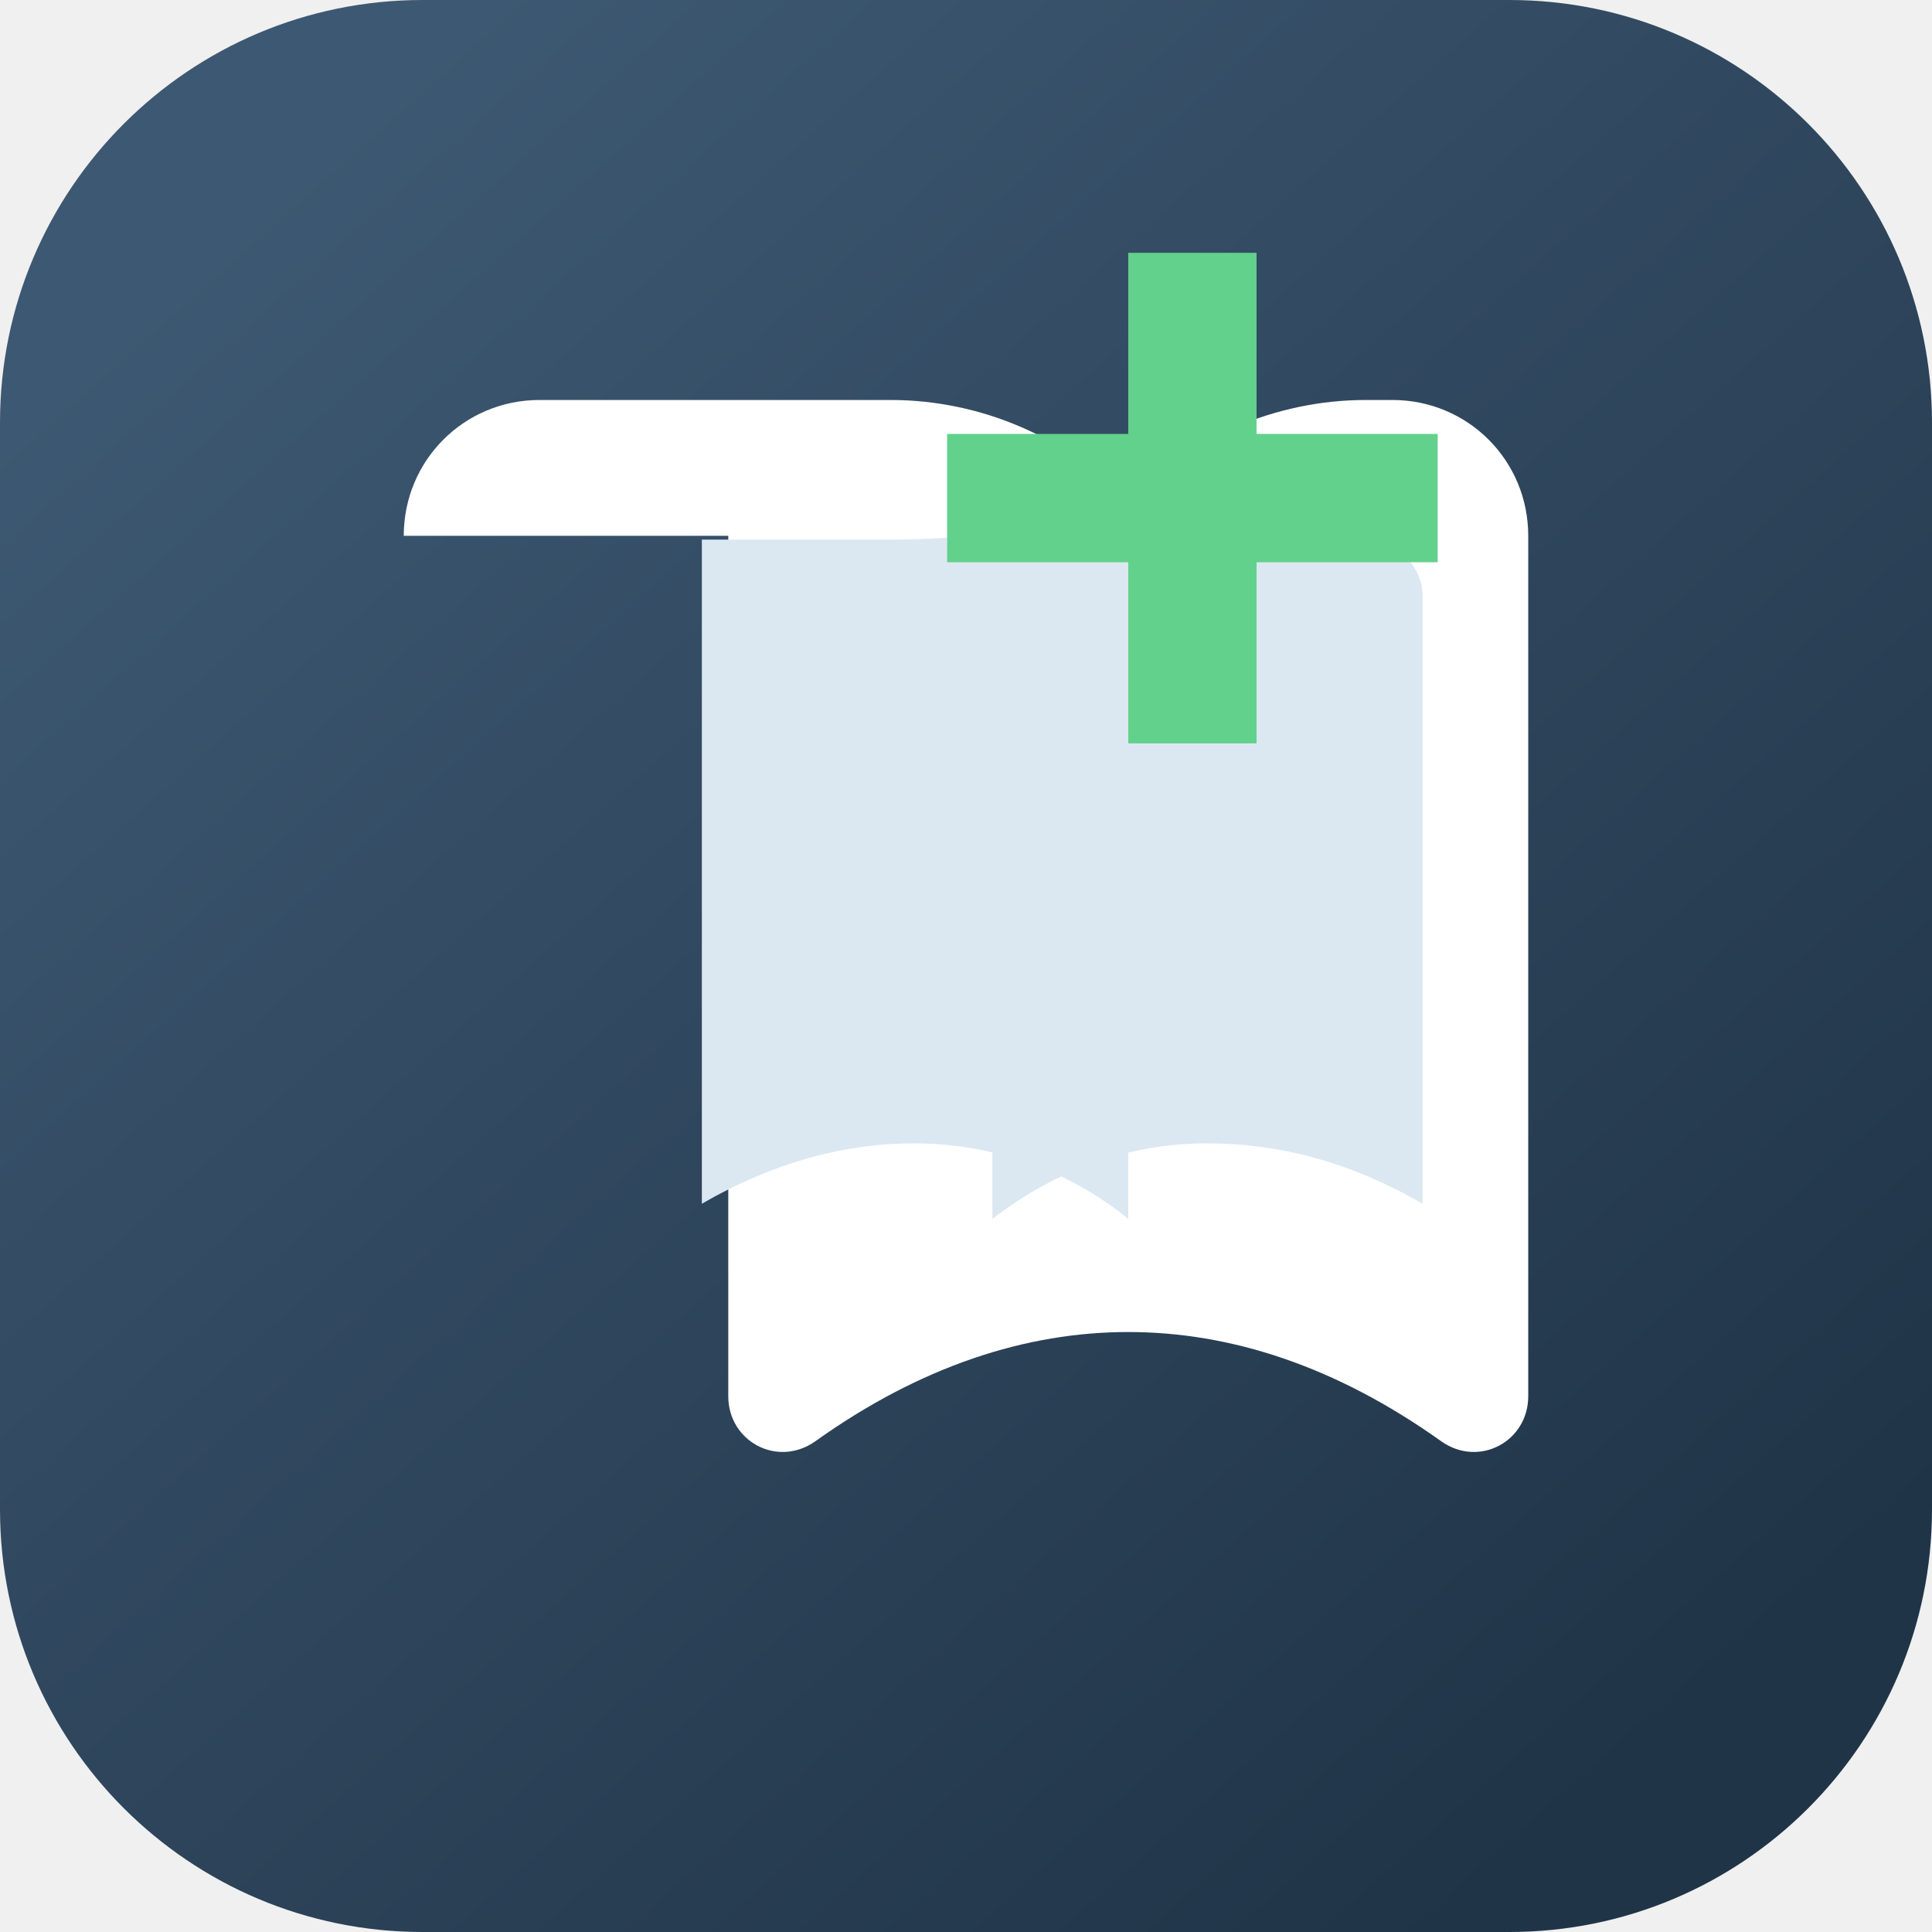
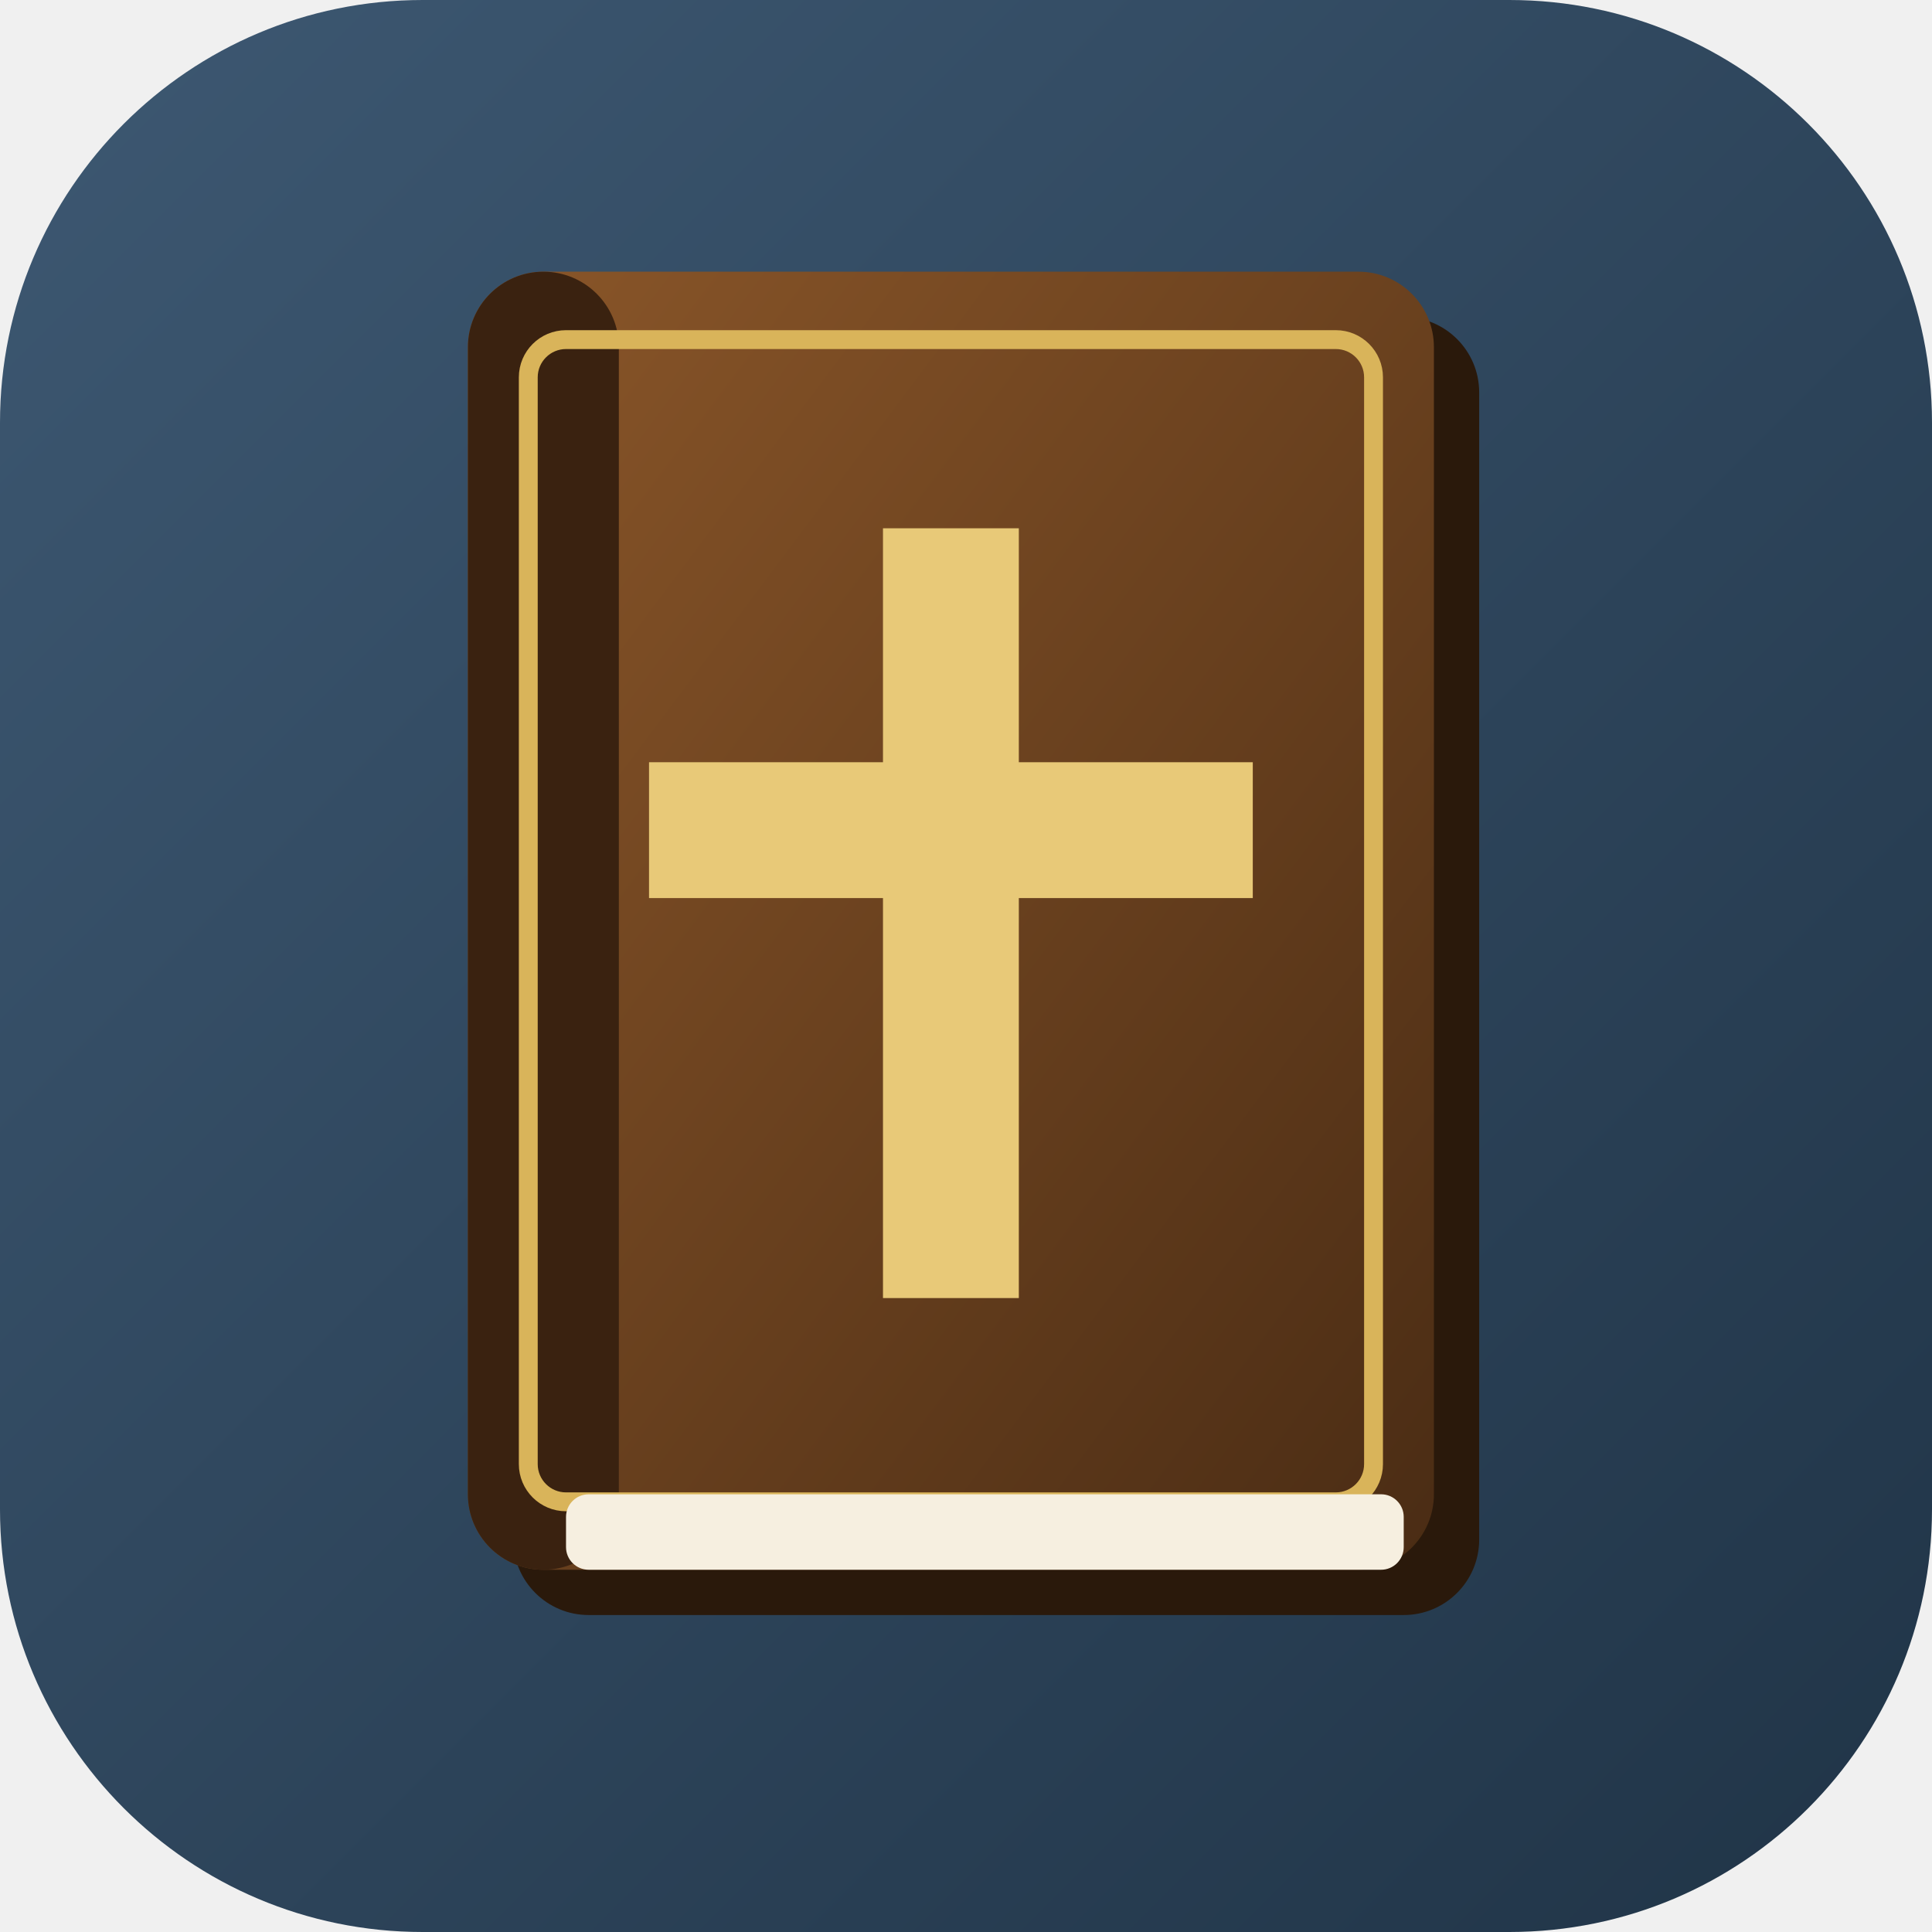
<svg xmlns="http://www.w3.org/2000/svg" viewBox="0 0 512 512">
  <defs>
-     <linearGradient id="background" x1="72" y1="50" x2="440" y2="462" gradientUnits="userSpaceOnUse">
+     <linearGradient id="bg" x1="0" y1="0" x2="512" y2="512" gradientUnits="userSpaceOnUse">
      <stop stop-color="#3d5872" />
      <stop offset="1" stop-color="#203447" />
    </linearGradient>
+     <linearGradient id="cover" x1="0" y1="0" x2="1" y2="1">
+       <stop stop-color="#8a5629" />
+       <stop offset="1" stop-color="#4a2c14" />
+     </linearGradient>
  </defs>
-   <rect width="512" height="512" rx="112" fill="url(#background)" />
-   <path d="M107 142c0-20 16-36 36-36h93c24 0 47 10 63 27 16-17 39-27 63-27h7c20 0 36 16 36 36v228c0 12-13 19-23 12-28-20-56-29-83-29-27 0-55 9-83 29-10 7-23 0-23-12V142Z" fill="#fff" />
-   <path d="M299 133v190c-16-13-36-20-57-20-18 0-37 5-56 16V143h50c25 0 47-4 63-10Zm28 10h35c8 0 15 7 15 15v161c-19-11-38-16-57-16-21 0-40 7-57 20V133c16 7 38 10 64 10Z" fill="#dbe8f1" />
-   <path d="M299 67v48h-48v34h48v48h34v-48h48v-34h-48V67h-34Z" fill="#62d18b" />
+   <rect width="512" height="512" rx="112" fill="url(#bg)" />
+   <rect x="136" y="84" width="256" height="344" rx="20" fill="#2a190b" />
+   <rect x="124" y="72" width="256" height="344" rx="20" fill="url(#cover)" />
+   <rect x="124" y="72" width="40" height="344" rx="20" fill="#3a2210" />
+   <rect x="140" y="90" width="224" height="308" rx="10" fill="none" stroke="#d9b45a" stroke-width="5" />
+   <path d="M234 140h36v62h62v36h-62v106h-36V238h-62v-36h62z" fill="#e8c978" />
+   <rect x="150" y="396" width="222" height="20" rx="6" fill="#f6efe0" />
</svg>
